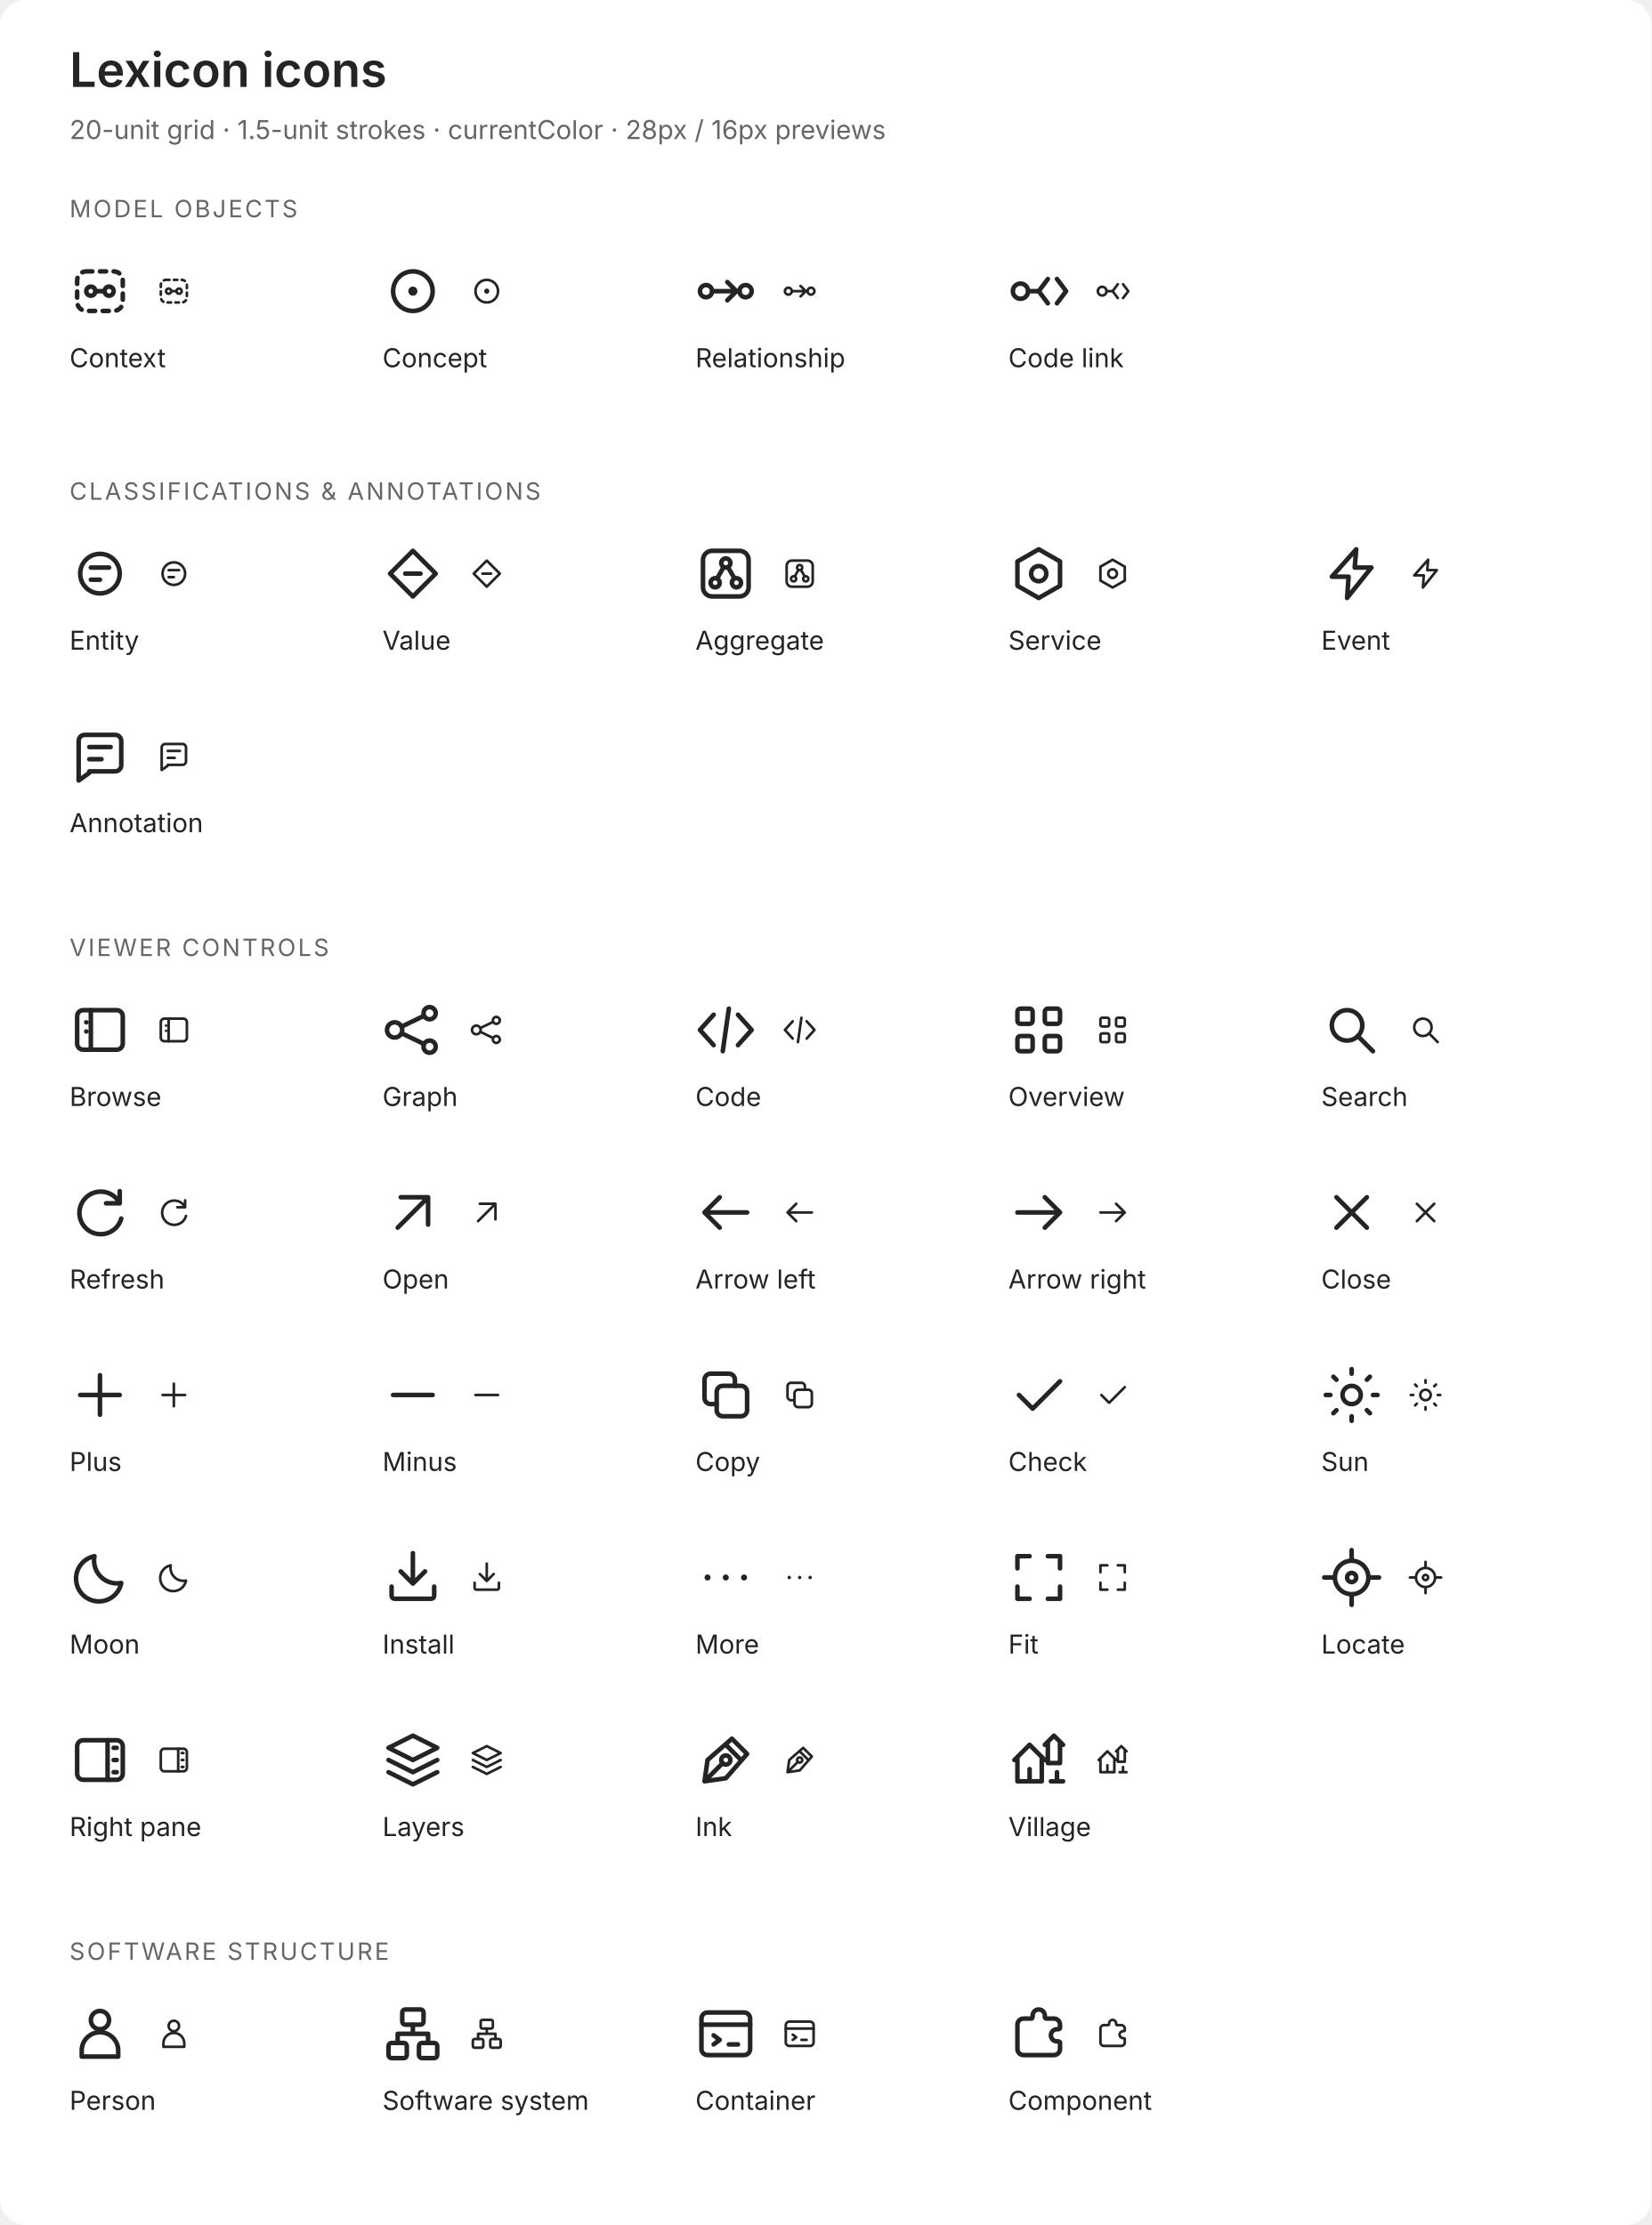
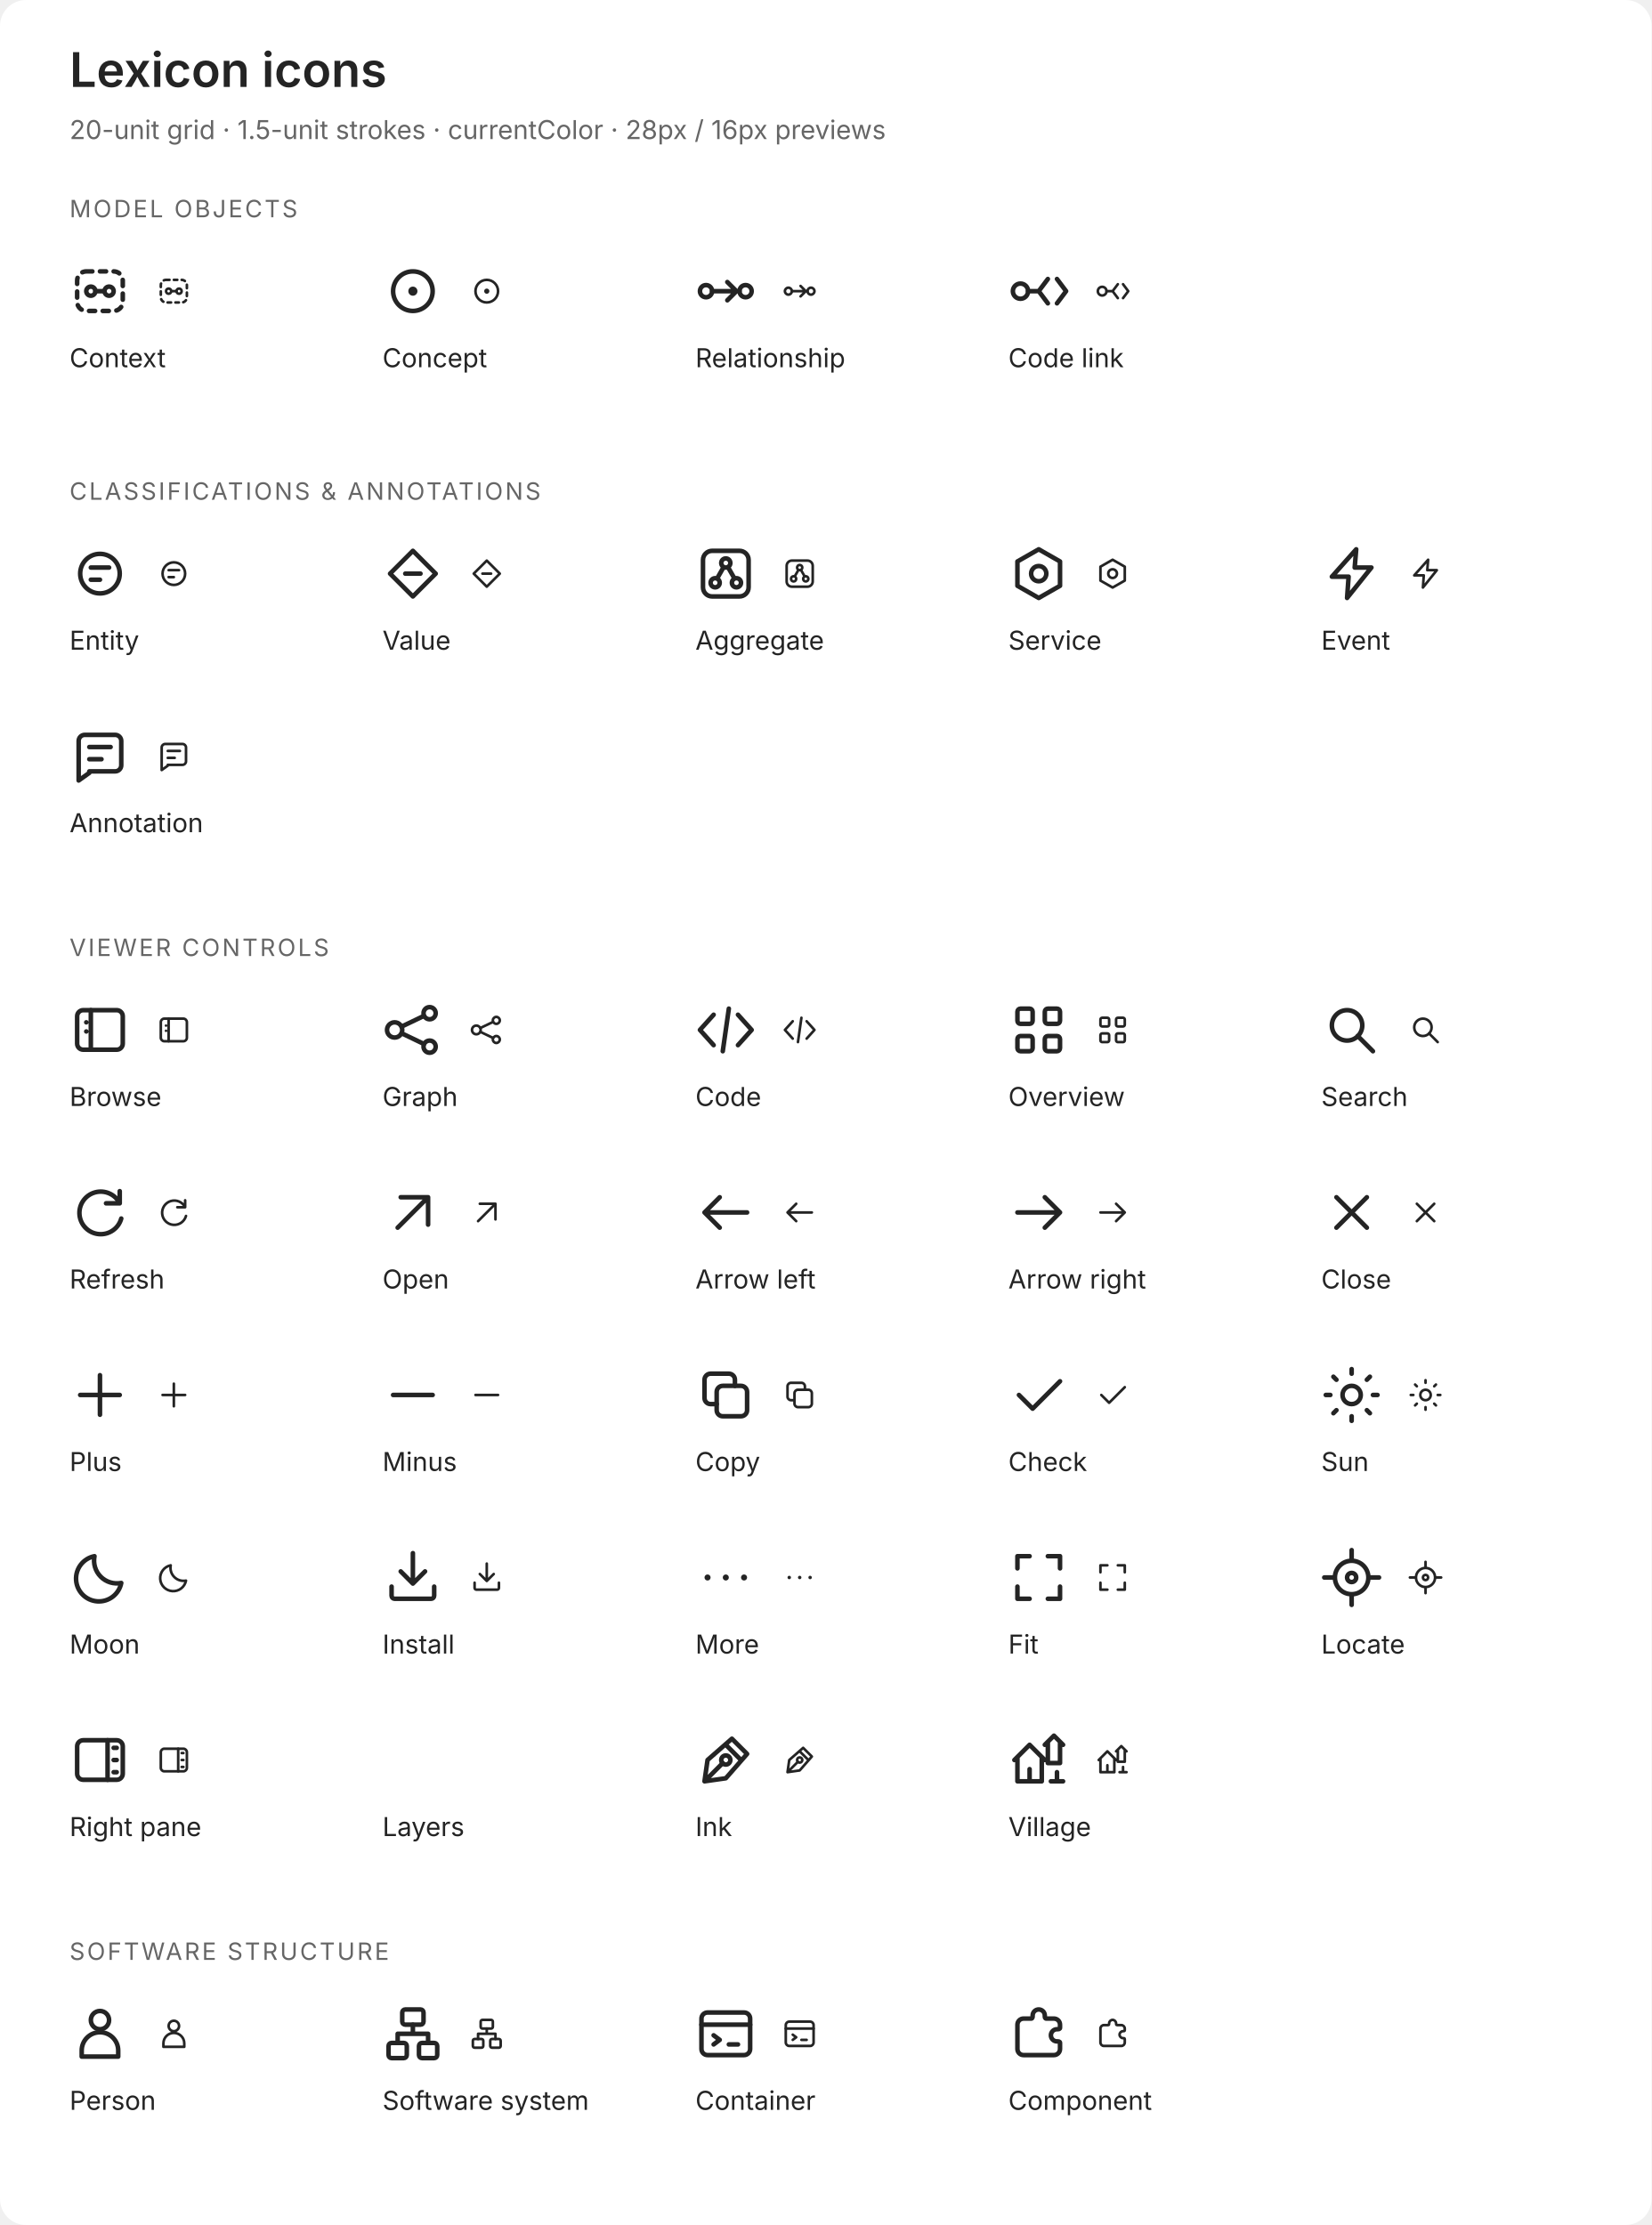
<svg xmlns="http://www.w3.org/2000/svg" width="760" height="1024" viewBox="0 0 760 1024" role="img" aria-labelledby="title desc">
  <defs>
    <symbol id="document" viewBox="0 0 20 20">
      <g fill="none" stroke="currentColor" stroke-width="1.5" stroke-linecap="round" stroke-linejoin="round">
        <path d="M11 2H5a1 1 0 0 0-1 1v14a1 1 0 0 0 1 1h10a1 1 0 0 0 1-1V7l-5-5Z" />
        <path d="M11 2v5h5M7 11h6m-6 3h6" />
      </g>
    </symbol>
    <symbol id="flow" viewBox="0 0 20 20">
      <g fill="none" stroke="currentColor" stroke-width="1.5" stroke-linecap="round" stroke-linejoin="round">
        <path d="M3 3v14M17 3v14M3 7h11m-3-3 3 3-3 3M17 13H6m3-3-3 3 3 3" />
      </g>
    </symbol>
    <symbol id="context" viewBox="0 0 20 20">
      <g fill="none" stroke="currentColor" stroke-width="1.5" stroke-linecap="round" stroke-linejoin="round">
        <rect x="2.5" y="3.5" width="15" height="13" rx="3" stroke-dasharray="2 2.5" />
        <circle cx="7" cy="10" r="1.5" />
        <circle cx="13" cy="10" r="1.5" />
        <path d="M8.5 10h3" />
      </g>
    </symbol>
    <symbol id="concept" viewBox="0 0 20 20">
      <g fill="none" stroke="currentColor" stroke-width="1.5" stroke-linecap="round" stroke-linejoin="round">
        <circle cx="10" cy="10" r="6.5" />
        <circle cx="10" cy="10" r="1.5" fill="currentColor" stroke="none" />
      </g>
    </symbol>
    <symbol id="relationship" viewBox="0 0 20 20">
      <g fill="none" stroke="currentColor" stroke-width="1.5" stroke-linecap="round" stroke-linejoin="round">
        <circle cx="3.5" cy="10" r="2" />
        <circle cx="16.5" cy="10" r="2" />
        <path d="M5.5 10h9m-4-3 3 3-3 3" />
      </g>
    </symbol>
    <symbol id="code-link" viewBox="0 0 20 20">
      <g fill="none" stroke="currentColor" stroke-width="1.5" stroke-linecap="round" stroke-linejoin="round">
        <circle cx="4" cy="10" r="2.5" />
        <path d="M6.5 10H10m3-4-3 4 3 4m3-8 3 4-3 4" />
      </g>
    </symbol>
    <symbol id="entity" viewBox="0 0 20 20">
      <g fill="none" stroke="currentColor" stroke-width="1.5" stroke-linecap="round" stroke-linejoin="round">
        <circle cx="10" cy="10" r="6.5" />
        <path d="M7 8h6m-6 4h3" />
      </g>
    </symbol>
    <symbol id="value" viewBox="0 0 20 20">
      <g fill="none" stroke="currentColor" stroke-width="1.5" stroke-linecap="round" stroke-linejoin="round">
        <path d="m10 2.5 7.5 7.5-7.5 7.5L2.5 10Z" />
        <path d="M7.5 10h5" />
      </g>
    </symbol>
    <symbol id="aggregate" viewBox="0 0 20 20">
      <g fill="none" stroke="currentColor" stroke-width="1.5" stroke-linecap="round" stroke-linejoin="round">
        <rect x="2.5" y="2.5" width="15" height="15" rx="3" />
        <circle cx="10" cy="6.5" r="1.5" />
        <circle cx="6.5" cy="13" r="1.5" />
        <circle cx="13.5" cy="13" r="1.5" />
        <path d="m9.2 8-2 3.5m3.6-3.5 2 3.5" />
      </g>
    </symbol>
    <symbol id="service" viewBox="0 0 20 20">
      <g fill="none" stroke="currentColor" stroke-width="1.5" stroke-linecap="round" stroke-linejoin="round">
        <path d="m10 2 7 4v8l-7 4-7-4V6Z" />
        <circle cx="10" cy="10" r="2.5" />
      </g>
    </symbol>
    <symbol id="event" viewBox="0 0 20 20">
      <g fill="none" stroke="currentColor" stroke-width="1.5" stroke-linecap="round" stroke-linejoin="round">
        <path d="m11.5 2-8 9H9l-.5 7 8-10H11Z" />
      </g>
    </symbol>
    <symbol id="annotation" viewBox="0 0 20 20">
      <g fill="none" stroke="currentColor" stroke-width="1.5" stroke-linecap="round" stroke-linejoin="round">
        <path d="M6.5 15.5 3 18V5a2 2 0 0 1 2-2h10a2 2 0 0 1 2 2v8a2 2 0 0 1-2 2H6.5Z" />
        <path d="M6.5 7h7m-7 4h4" />
      </g>
    </symbol>
    <symbol id="browse" viewBox="0 0 20 20">
      <g fill="none" stroke="currentColor" stroke-width="1.5" stroke-linecap="round" stroke-linejoin="round">
        <rect x="2.5" y="3.5" width="15" height="13" rx="2" />
        <path d="M7 3.5v13m-1.5-9h0m0 3h0" />
      </g>
    </symbol>
    <symbol id="graph" viewBox="0 0 20 20">
      <g fill="none" stroke="currentColor" stroke-width="1.5" stroke-linecap="round" stroke-linejoin="round">
        <circle cx="4" cy="10" r="2.5" />
        <circle cx="15.5" cy="4.5" r="2" />
        <circle cx="15.5" cy="15.5" r="2" />
        <path d="m6.3 8.9 7.3-3.5m-7.3 5.7 7.3 3.5" />
      </g>
    </symbol>
    <symbol id="code" viewBox="0 0 20 20">
      <g fill="none" stroke="currentColor" stroke-width="1.5" stroke-linecap="round" stroke-linejoin="round">
        <path d="m6 5-4.5 5L6 15m8-10 4.5 5-4.5 5m-3-12-2 14" />
      </g>
    </symbol>
    <symbol id="overview" viewBox="0 0 20 20">
      <g fill="none" stroke="currentColor" stroke-width="1.5" stroke-linecap="round" stroke-linejoin="round">
        <rect x="3" y="3" width="5" height="5" rx="1" />
        <rect x="12" y="3" width="5" height="5" rx="1" />
        <rect x="3" y="12" width="5" height="5" rx="1" />
        <rect x="12" y="12" width="5" height="5" rx="1" />
      </g>
    </symbol>
    <symbol id="search" viewBox="0 0 20 20">
      <g fill="none" stroke="currentColor" stroke-width="1.5" stroke-linecap="round" stroke-linejoin="round">
        <circle cx="8.5" cy="8.5" r="5" />
        <path d="m12 12 5 5" />
      </g>
    </symbol>
    <symbol id="refresh" viewBox="0 0 20 20">
      <g fill="none" stroke="currentColor" stroke-width="1.5" stroke-linecap="round" stroke-linejoin="round">
        <path d="M16.5 7A7 7 0 1 0 17 12m-.5-9v4H12" />
      </g>
    </symbol>
    <symbol id="open" viewBox="0 0 20 20">
      <g fill="none" stroke="currentColor" stroke-width="1.5" stroke-linecap="round" stroke-linejoin="round">
        <path d="M5 15 15 5M6 5h9v9" />
      </g>
    </symbol>
    <symbol id="arrow-left" viewBox="0 0 20 20">
      <g fill="none" stroke="currentColor" stroke-width="1.5" stroke-linecap="round" stroke-linejoin="round">
        <path d="M17 10H3m5-5-5 5 5 5" />
      </g>
    </symbol>
    <symbol id="arrow-right" viewBox="0 0 20 20">
      <g fill="none" stroke="currentColor" stroke-width="1.5" stroke-linecap="round" stroke-linejoin="round">
        <path d="M3 10h14m-5-5 5 5-5 5" />
      </g>
    </symbol>
    <symbol id="close" viewBox="0 0 20 20">
      <g fill="none" stroke="currentColor" stroke-width="1.5" stroke-linecap="round" stroke-linejoin="round">
        <path d="m5 5 10 10M15 5 5 15" />
      </g>
    </symbol>
    <symbol id="plus" viewBox="0 0 20 20">
      <g fill="none" stroke="currentColor" stroke-width="1.5" stroke-linecap="round" stroke-linejoin="round">
        <path d="M3.5 10h13M10 3.5v13" />
      </g>
    </symbol>
    <symbol id="minus" viewBox="0 0 20 20">
      <g fill="none" stroke="currentColor" stroke-width="1.5" stroke-linecap="round" stroke-linejoin="round">
        <path d="M3.5 10h13" />
      </g>
    </symbol>
    <symbol id="copy" viewBox="0 0 20 20">
      <g fill="none" stroke="currentColor" stroke-width="1.5" stroke-linecap="round" stroke-linejoin="round">
        <rect x="7" y="7" width="10" height="10" rx="2" />
        <path d="M13 7V5a2 2 0 0 0-2-2H5a2 2 0 0 0-2 2v6a2 2 0 0 0 2 2h2" />
      </g>
    </symbol>
    <symbol id="check" viewBox="0 0 20 20">
      <g fill="none" stroke="currentColor" stroke-width="1.5" stroke-linecap="round" stroke-linejoin="round">
        <path d="m3.5 10 4.5 4.5L17 5.5" />
      </g>
    </symbol>
    <symbol id="sun" viewBox="0 0 20 20">
      <g fill="none" stroke="currentColor" stroke-width="1.5" stroke-linecap="round" stroke-linejoin="round">
        <circle cx="10" cy="10" r="3" />
        <path d="M10 1.5V3m0 14v1.5M1.5 10H3m14 0h1.5M4 4l1 1m10 10 1 1M16 4l-1 1M5 15l-1 1" />
      </g>
    </symbol>
    <symbol id="moon" viewBox="0 0 20 20">
      <g fill="none" stroke="currentColor" stroke-width="1.5" stroke-linecap="round" stroke-linejoin="round">
        <path d="M17 11.8A7.5 7.5 0 0 1 8.2 3 7.5 7.5 0 1 0 17 11.8Z" />
      </g>
    </symbol>
    <symbol id="install" viewBox="0 0 20 20">
      <g fill="none" stroke="currentColor" stroke-width="1.5" stroke-linecap="round" stroke-linejoin="round">
        <path d="M10 2v10m-4-4 4 4 4-4M3 13v3a1 1 0 0 0 1 1h12a1 1 0 0 0 1-1v-3" />
      </g>
    </symbol>
    <symbol id="more" viewBox="0 0 20 20">
      <g fill="none" stroke="currentColor" stroke-width="1.5" stroke-linecap="round" stroke-linejoin="round">
        <circle cx="4" cy="10" r="1" fill="currentColor" stroke="none" />
        <circle cx="10" cy="10" r="1" fill="currentColor" stroke="none" />
        <circle cx="16" cy="10" r="1" fill="currentColor" stroke="none" />
      </g>
    </symbol>
    <symbol id="fit" viewBox="0 0 20 20">
      <g fill="none" stroke="currentColor" stroke-width="1.5" stroke-linecap="round" stroke-linejoin="round">
        <path d="M7 3H3v4m10-4h4v4M3 13v4h4m10-4v4h-4" />
      </g>
    </symbol>
    <symbol id="locate" viewBox="0 0 20 20">
      <g fill="none" stroke="currentColor" stroke-width="1.5" stroke-linecap="round" stroke-linejoin="round">
        <circle cx="10" cy="10" r="5.5" />
        <circle cx="10" cy="10" r="1.5" />
        <path d="M10 1v3m0 12v3M1 10h3m12 0h3" />
      </g>
    </symbol>
    <symbol id="panel-right" viewBox="0 0 20 20">
      <g fill="none" stroke="currentColor" stroke-width="1.5" stroke-linecap="round" stroke-linejoin="round">
        <rect x="2.5" y="3.5" width="15" height="13" rx="2" />
        <path d="M12.5 3.5v13" />
        <path d="M14.5 6h1m-1 4h1m-1 4h1" />
      </g>
    </symbol>
    <symbol id="person" viewBox="0 0 20 20">
      <g fill="none" stroke="currentColor" stroke-width="1.5" stroke-linecap="round" stroke-linejoin="round">
        <circle cx="10" cy="5.5" r="3" />
        <path d="M4 17.5v-2a6 6 0 0 1 12 0v2Z" />
      </g>
    </symbol>
    <symbol id="system" viewBox="0 0 20 20">
      <g fill="none" stroke="currentColor" stroke-width="1.5" stroke-linecap="round" stroke-linejoin="round">
        <rect x="6.5" y="2" width="7" height="5" rx="1" />
        <path d="M10 7v3M5 13v-3h10v3" />
        <rect x="2" y="13" width="6" height="5" rx="1" />
        <rect x="12" y="13" width="6" height="5" rx="1" />
      </g>
    </symbol>
    <symbol id="container" viewBox="0 0 20 20">
      <g fill="none" stroke="currentColor" stroke-width="1.5" stroke-linecap="round" stroke-linejoin="round">
        <rect x="2" y="3" width="16" height="14" rx="2" />
        <path d="M2 7h16M6 10.5l2 1.5-2 1.5M11 13.5h3" />
      </g>
    </symbol>
    <symbol id="component" viewBox="0 0 20 20">
      <g fill="none" stroke="currentColor" stroke-width="1.5" stroke-linecap="round" stroke-linejoin="round">
        <path d="M5 5h2.5C8 5 8 4.5 8 4a2 2 0 0 1 4 0c0 .5 0 1 .5 1H15a2 2 0 0 1 2 2v1c0 .5-.5.5-1 .5a2 2 0 0 0 0 4c.5 0 1 0 1 .5v2a2 2 0 0 1-2 2H5a2 2 0 0 1-2-2V7a2 2 0 0 1 2-2Z" />
      </g>
    </symbol>
-     <symbol id="layers" viewBox="0 0 20 20">
+     <symbol id="planes" viewBox="0 0 20 20">
      <g fill="none" stroke="currentColor" stroke-width="1.5" stroke-linecap="round" stroke-linejoin="round">
        <path d="m10 2 8 4-8 4-8-4 8-4Zm-8 8 8 4 8-4M2 14l8 4 8-4" />
      </g>
    </symbol>
    <symbol id="ink" viewBox="0 0 20 20">
      <g fill="none" stroke="currentColor" stroke-width="1.5" stroke-linecap="round" stroke-linejoin="round">
        <path d="m12 3 5 5-7 8-7 1 1-7 8-7ZM3 17l6-6M10 5l5 5" />
        <circle cx="10" cy="10" r="1.5" />
      </g>
    </symbol>
    <symbol id="village" viewBox="0 0 20 20">
      <g fill="none" stroke="currentColor" stroke-width="1.5" stroke-linecap="round" stroke-linejoin="round">
        <path d="m2 10 5-5 5 5M3 9v8h8V9M7 17v-4m5-8 3-3 3 3m-5-1v7h4V4M14 17h4m-2-3v3" />
      </g>
    </symbol>
  </defs>
  <rect width="760" height="1024" rx="12" fill="#fff" />
  <g font-family="-apple-system, BlinkMacSystemFont, sans-serif" fill="#242424" color="#242424">
    <text x="32" y="40" font-size="22" font-weight="600">Lexicon icons</text>
    <text x="32" y="64" font-size="12" fill="#666">20-unit grid · 1.5-unit strokes · currentColor · 28px / 16px previews</text>
    <text x="32" y="100" font-size="11" fill="#666" letter-spacing="1">MODEL OBJECTS</text>
    <g transform="translate(32 120)">
      <use href="#context" width="28" height="28" />
      <use href="#context" x="40" y="6" width="16" height="16" />
      <text y="49" font-size="12">Context</text>
    </g>
    <g transform="translate(176 120)">
      <use href="#concept" width="28" height="28" />
      <use href="#concept" x="40" y="6" width="16" height="16" />
      <text y="49" font-size="12">Concept</text>
    </g>
    <g transform="translate(320 120)">
      <use href="#relationship" width="28" height="28" />
      <use href="#relationship" x="40" y="6" width="16" height="16" />
      <text y="49" font-size="12">Relationship</text>
    </g>
    <g transform="translate(464 120)">
      <use href="#code-link" width="28" height="28" />
      <use href="#code-link" x="40" y="6" width="16" height="16" />
      <text y="49" font-size="12">Code link</text>
    </g>
    <text x="32" y="230" font-size="11" fill="#666" letter-spacing="1">CLASSIFICATIONS &amp; ANNOTATIONS</text>
    <g transform="translate(32 250)">
      <use href="#entity" width="28" height="28" />
      <use href="#entity" x="40" y="6" width="16" height="16" />
      <text y="49" font-size="12">Entity</text>
    </g>
    <g transform="translate(176 250)">
      <use href="#value" width="28" height="28" />
      <use href="#value" x="40" y="6" width="16" height="16" />
      <text y="49" font-size="12">Value</text>
    </g>
    <g transform="translate(320 250)">
      <use href="#aggregate" width="28" height="28" />
      <use href="#aggregate" x="40" y="6" width="16" height="16" />
      <text y="49" font-size="12">Aggregate</text>
    </g>
    <g transform="translate(464 250)">
      <use href="#service" width="28" height="28" />
      <use href="#service" x="40" y="6" width="16" height="16" />
      <text y="49" font-size="12">Service</text>
    </g>
    <g transform="translate(608 250)">
      <use href="#event" width="28" height="28" />
      <use href="#event" x="40" y="6" width="16" height="16" />
      <text y="49" font-size="12">Event</text>
    </g>
    <g transform="translate(32 334)">
      <use href="#annotation" width="28" height="28" />
      <use href="#annotation" x="40" y="6" width="16" height="16" />
      <text y="49" font-size="12">Annotation</text>
    </g>
    <text x="32" y="440" font-size="11" fill="#666" letter-spacing="1">VIEWER CONTROLS</text>
    <g transform="translate(32 460)">
      <use href="#browse" width="28" height="28" />
      <use href="#browse" x="40" y="6" width="16" height="16" />
      <text y="49" font-size="12">Browse</text>
    </g>
    <g transform="translate(176 460)">
      <use href="#graph" width="28" height="28" />
      <use href="#graph" x="40" y="6" width="16" height="16" />
      <text y="49" font-size="12">Graph</text>
    </g>
    <g transform="translate(320 460)">
      <use href="#code" width="28" height="28" />
      <use href="#code" x="40" y="6" width="16" height="16" />
      <text y="49" font-size="12">Code</text>
    </g>
    <g transform="translate(464 460)">
      <use href="#overview" width="28" height="28" />
      <use href="#overview" x="40" y="6" width="16" height="16" />
      <text y="49" font-size="12">Overview</text>
    </g>
    <g transform="translate(608 460)">
      <use href="#search" width="28" height="28" />
      <use href="#search" x="40" y="6" width="16" height="16" />
      <text y="49" font-size="12">Search</text>
    </g>
    <g transform="translate(32 544)">
      <use href="#refresh" width="28" height="28" />
      <use href="#refresh" x="40" y="6" width="16" height="16" />
      <text y="49" font-size="12">Refresh</text>
    </g>
    <g transform="translate(176 544)">
      <use href="#open" width="28" height="28" />
      <use href="#open" x="40" y="6" width="16" height="16" />
      <text y="49" font-size="12">Open</text>
    </g>
    <g transform="translate(320 544)">
      <use href="#arrow-left" width="28" height="28" />
      <use href="#arrow-left" x="40" y="6" width="16" height="16" />
      <text y="49" font-size="12">Arrow left</text>
    </g>
    <g transform="translate(464 544)">
      <use href="#arrow-right" width="28" height="28" />
      <use href="#arrow-right" x="40" y="6" width="16" height="16" />
      <text y="49" font-size="12">Arrow right</text>
    </g>
    <g transform="translate(608 544)">
      <use href="#close" width="28" height="28" />
      <use href="#close" x="40" y="6" width="16" height="16" />
      <text y="49" font-size="12">Close</text>
    </g>
    <g transform="translate(32 628)">
      <use href="#plus" width="28" height="28" />
      <use href="#plus" x="40" y="6" width="16" height="16" />
      <text y="49" font-size="12">Plus</text>
    </g>
    <g transform="translate(176 628)">
      <use href="#minus" width="28" height="28" />
      <use href="#minus" x="40" y="6" width="16" height="16" />
      <text y="49" font-size="12">Minus</text>
    </g>
    <g transform="translate(320 628)">
      <use href="#copy" width="28" height="28" />
      <use href="#copy" x="40" y="6" width="16" height="16" />
      <text y="49" font-size="12">Copy</text>
    </g>
    <g transform="translate(464 628)">
      <use href="#check" width="28" height="28" />
      <use href="#check" x="40" y="6" width="16" height="16" />
      <text y="49" font-size="12">Check</text>
    </g>
    <g transform="translate(608 628)">
      <use href="#sun" width="28" height="28" />
      <use href="#sun" x="40" y="6" width="16" height="16" />
      <text y="49" font-size="12">Sun</text>
    </g>
    <g transform="translate(32 712)">
      <use href="#moon" width="28" height="28" />
      <use href="#moon" x="40" y="6" width="16" height="16" />
      <text y="49" font-size="12">Moon</text>
    </g>
    <g transform="translate(176 712)">
      <use href="#install" width="28" height="28" />
      <use href="#install" x="40" y="6" width="16" height="16" />
      <text y="49" font-size="12">Install</text>
    </g>
    <g transform="translate(320 712)">
      <use href="#more" width="28" height="28" />
      <use href="#more" x="40" y="6" width="16" height="16" />
      <text y="49" font-size="12">More</text>
    </g>
    <g transform="translate(464 712)">
      <use href="#fit" width="28" height="28" />
      <use href="#fit" x="40" y="6" width="16" height="16" />
      <text y="49" font-size="12">Fit</text>
    </g>
    <g transform="translate(608 712)">
      <use href="#locate" width="28" height="28" />
      <use href="#locate" x="40" y="6" width="16" height="16" />
      <text y="49" font-size="12">Locate</text>
    </g>
    <g transform="translate(32 796)">
      <use href="#panel-right" width="28" height="28" />
      <use href="#panel-right" x="40" y="6" width="16" height="16" />
      <text y="49" font-size="12">Right pane</text>
    </g>
    <g transform="translate(176 796)">
      <use href="#layers" width="28" height="28" />
      <use href="#layers" x="40" y="6" width="16" height="16" />
      <text y="49" font-size="12">Layers</text>
    </g>
    <g transform="translate(320 796)">
      <use href="#ink" width="28" height="28" />
      <use href="#ink" x="40" y="6" width="16" height="16" />
      <text y="49" font-size="12">Ink</text>
    </g>
    <g transform="translate(464 796)">
      <use href="#village" width="28" height="28" />
      <use href="#village" x="40" y="6" width="16" height="16" />
      <text y="49" font-size="12">Village</text>
    </g>
    <text x="32" y="902" font-size="11" fill="#666" letter-spacing="1">SOFTWARE STRUCTURE</text>
    <g transform="translate(32 922)">
      <use href="#person" width="28" height="28" />
      <use href="#person" x="40" y="6" width="16" height="16" />
      <text y="49" font-size="12">Person</text>
    </g>
    <g transform="translate(176 922)">
      <use href="#system" width="28" height="28" />
      <use href="#system" x="40" y="6" width="16" height="16" />
      <text y="49" font-size="12">Software system</text>
    </g>
    <g transform="translate(320 922)">
      <use href="#container" width="28" height="28" />
      <use href="#container" x="40" y="6" width="16" height="16" />
      <text y="49" font-size="12">Container</text>
    </g>
    <g transform="translate(464 922)">
      <use href="#component" width="28" height="28" />
      <use href="#component" x="40" y="6" width="16" height="16" />
      <text y="49" font-size="12">Component</text>
    </g>
  </g>
</svg>
